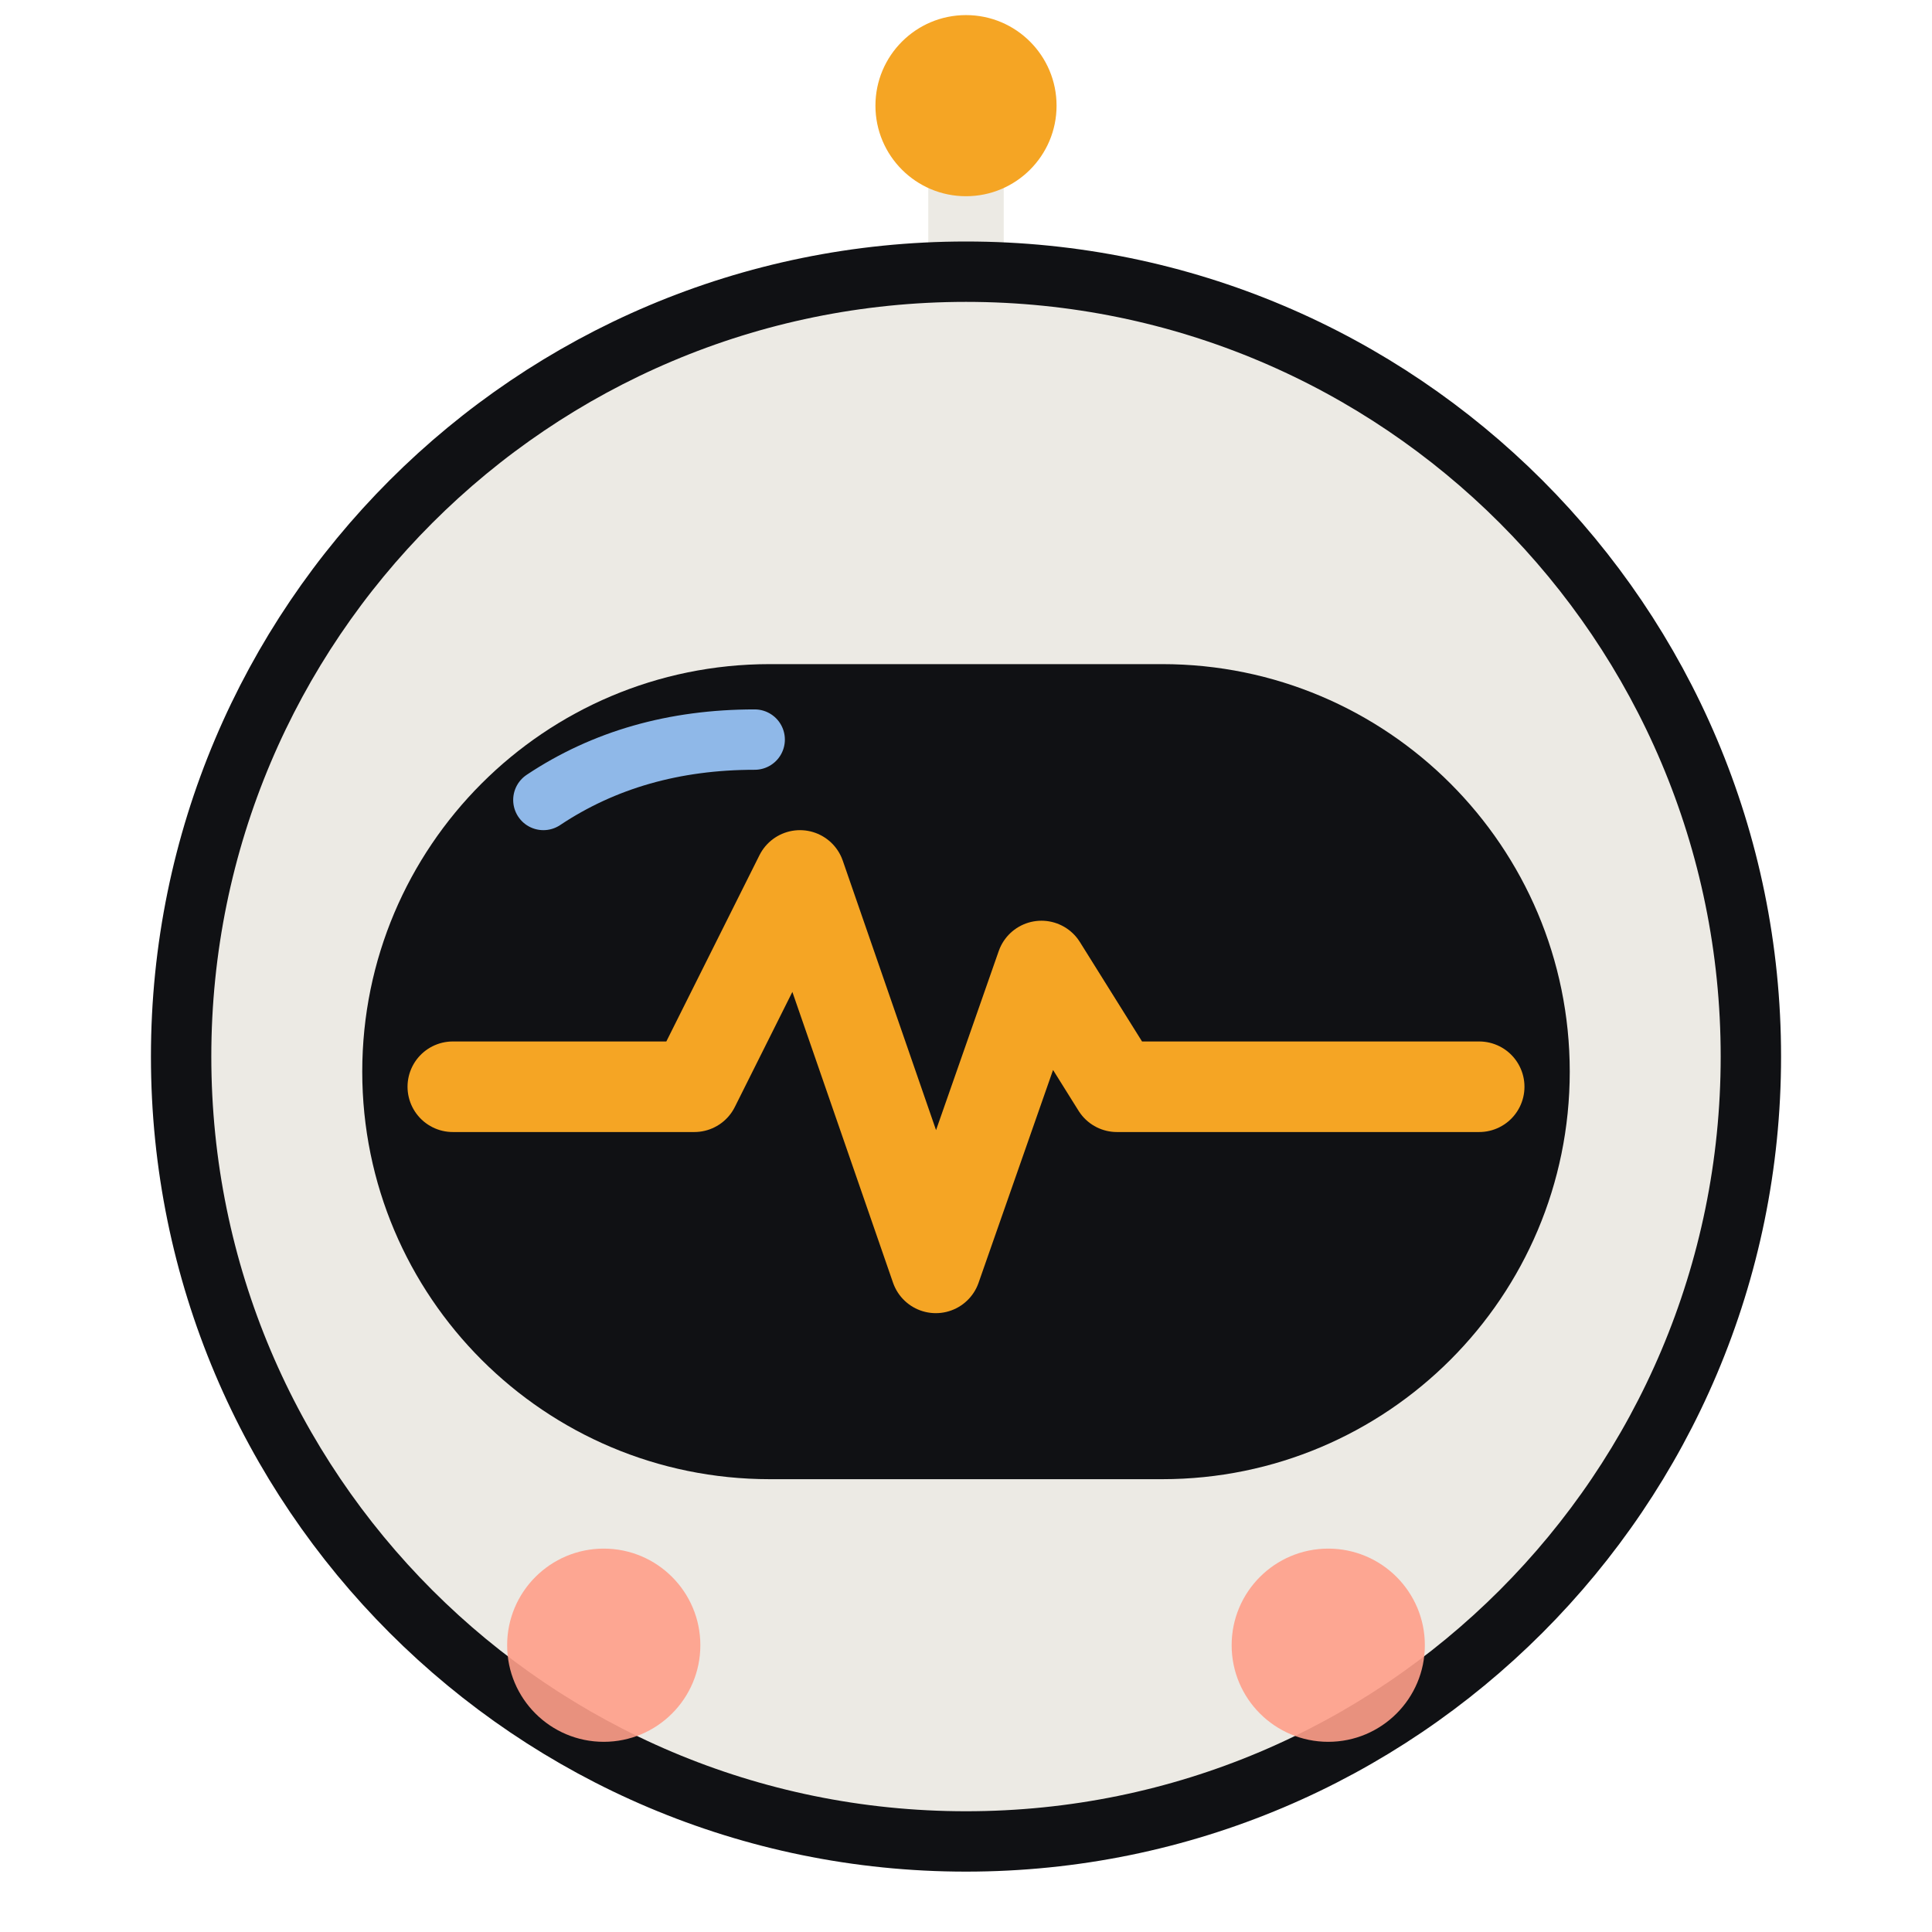
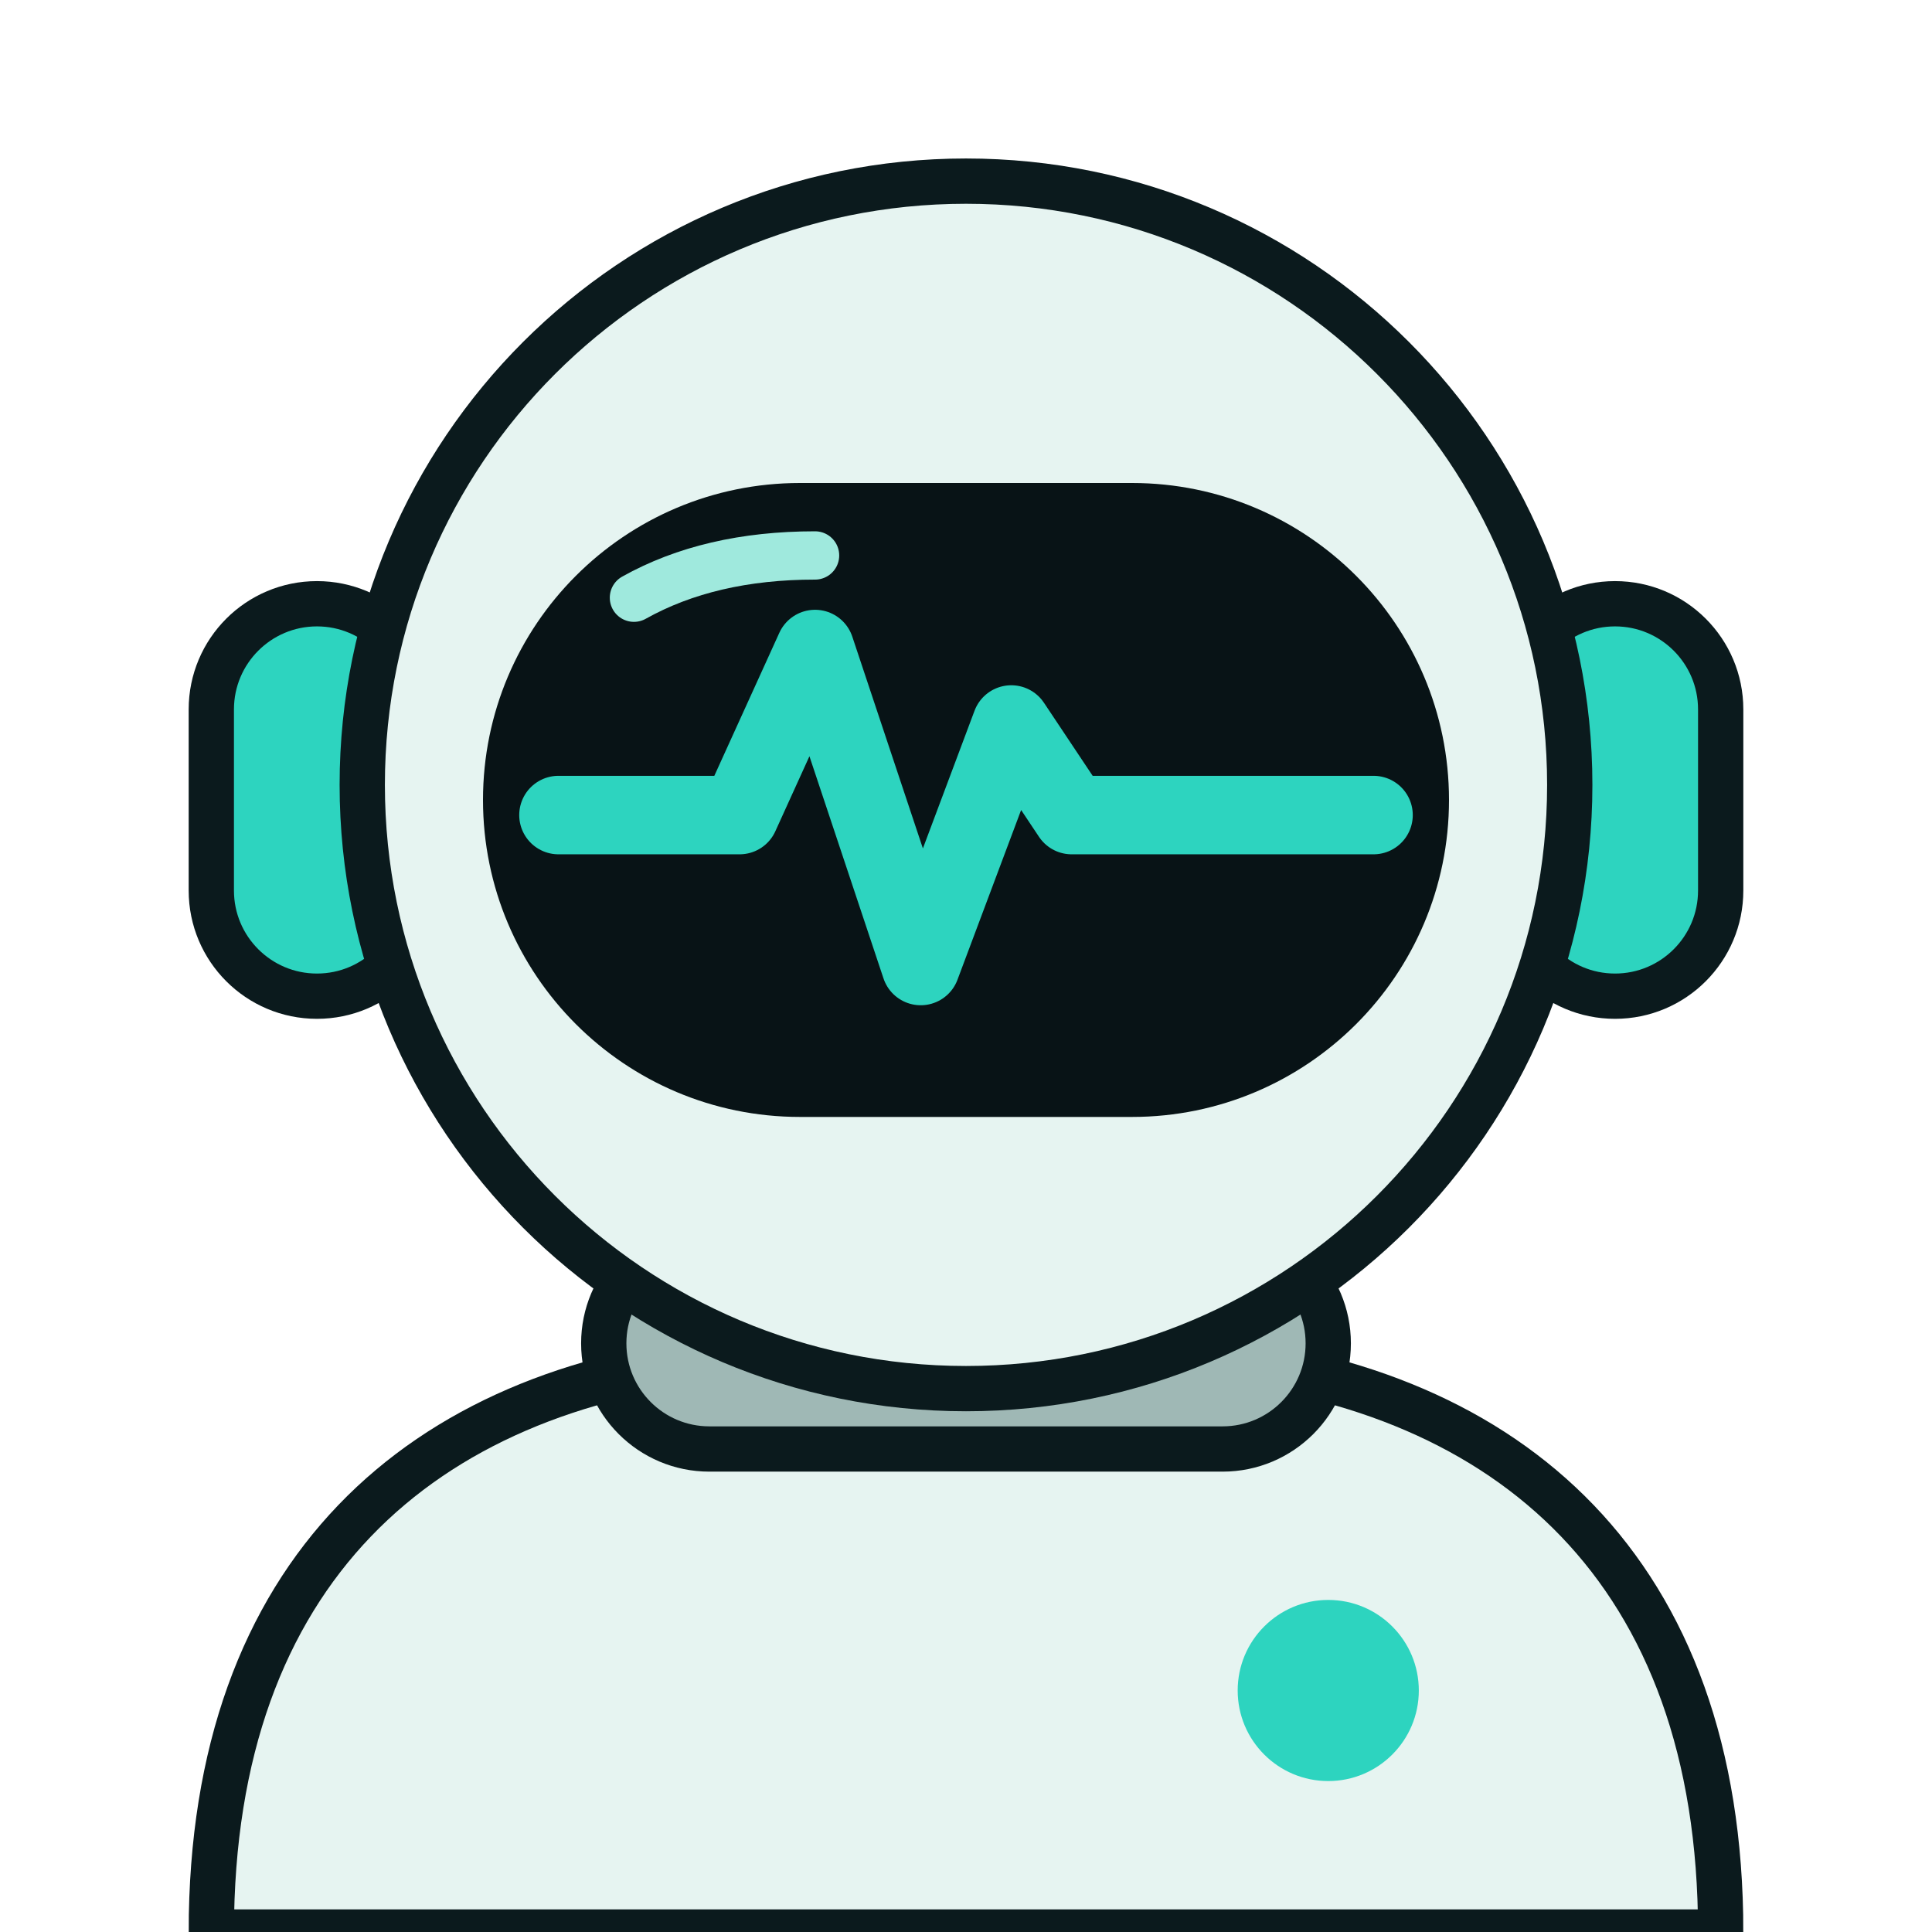
<svg xmlns="http://www.w3.org/2000/svg" viewBox="0 0 64 64">
-   <line x1="32" y1="9" x2="32" y2="3.5" stroke="#eceae4" stroke-width="2.5" stroke-linecap="round" />
-   <circle cx="32" cy="3.5" r="3" fill="#f5a524" />
-   <circle cx="32" cy="35" r="26" fill="#eceae4" />
-   <circle cx="32" cy="35" r="26" fill="none" stroke="#101114" stroke-width="2" />
-   <rect x="12" y="22" width="40" height="27" rx="13.5" fill="#101114" />
-   <path d="M15 36 H23 L26.5 29 L31 42 L34.5 32 L37 36 H49" fill="none" stroke="#f5a524" stroke-width="3" stroke-linecap="round" stroke-linejoin="round" />
-   <path d="M18 26.5 Q21 24.5 25 24.5" fill="none" stroke="#8fb8e8" stroke-width="2" stroke-linecap="round" />
-   <circle cx="20" cy="54.5" r="3.2" fill="#ff9e8a" opacity="0.9" />
-   <circle cx="44" cy="54.5" r="3.2" fill="#ff9e8a" opacity="0.9" />
+   <path d="M7 64 C7 52 14 46 24 45 H40 C50 46 57 52 57 64 Z" fill="#E6F4F1" stroke="#0B1A1D" stroke-width="1.5" />
+   <rect x="20" y="41" width="24" height="7" rx="3.5" fill="#9FB8B5" stroke="#0B1A1D" stroke-width="1.5" />
+   <circle cx="44" cy="56" r="3" fill="#2DD4BF" />
+   <rect x="7" y="20" width="7" height="13" rx="3.5" fill="#2DD4BF" stroke="#0B1A1D" stroke-width="1.5" />
+   <rect x="50" y="20" width="7" height="13" rx="3.5" fill="#2DD4BF" stroke="#0B1A1D" stroke-width="1.5" />
+   <circle cx="32" cy="26" r="20" fill="#E6F4F1" stroke="#0B1A1D" stroke-width="1.5" />
+   <rect x="16" y="16" width="32" height="21" rx="10.5" fill="#081316" />
+   <path d="M18.5 27 H24.5 L27 21.5 L30.5 32 L33.5 24 L35.5 27 H45.5" fill="none" stroke="#2DD4BF" stroke-width="2.6" stroke-linecap="round" stroke-linejoin="round" />
+   <path d="M21 19.8 Q23.5 18.4 27 18.4" fill="none" stroke="#9FE9DD" stroke-width="1.6" stroke-linecap="round" />
</svg>
